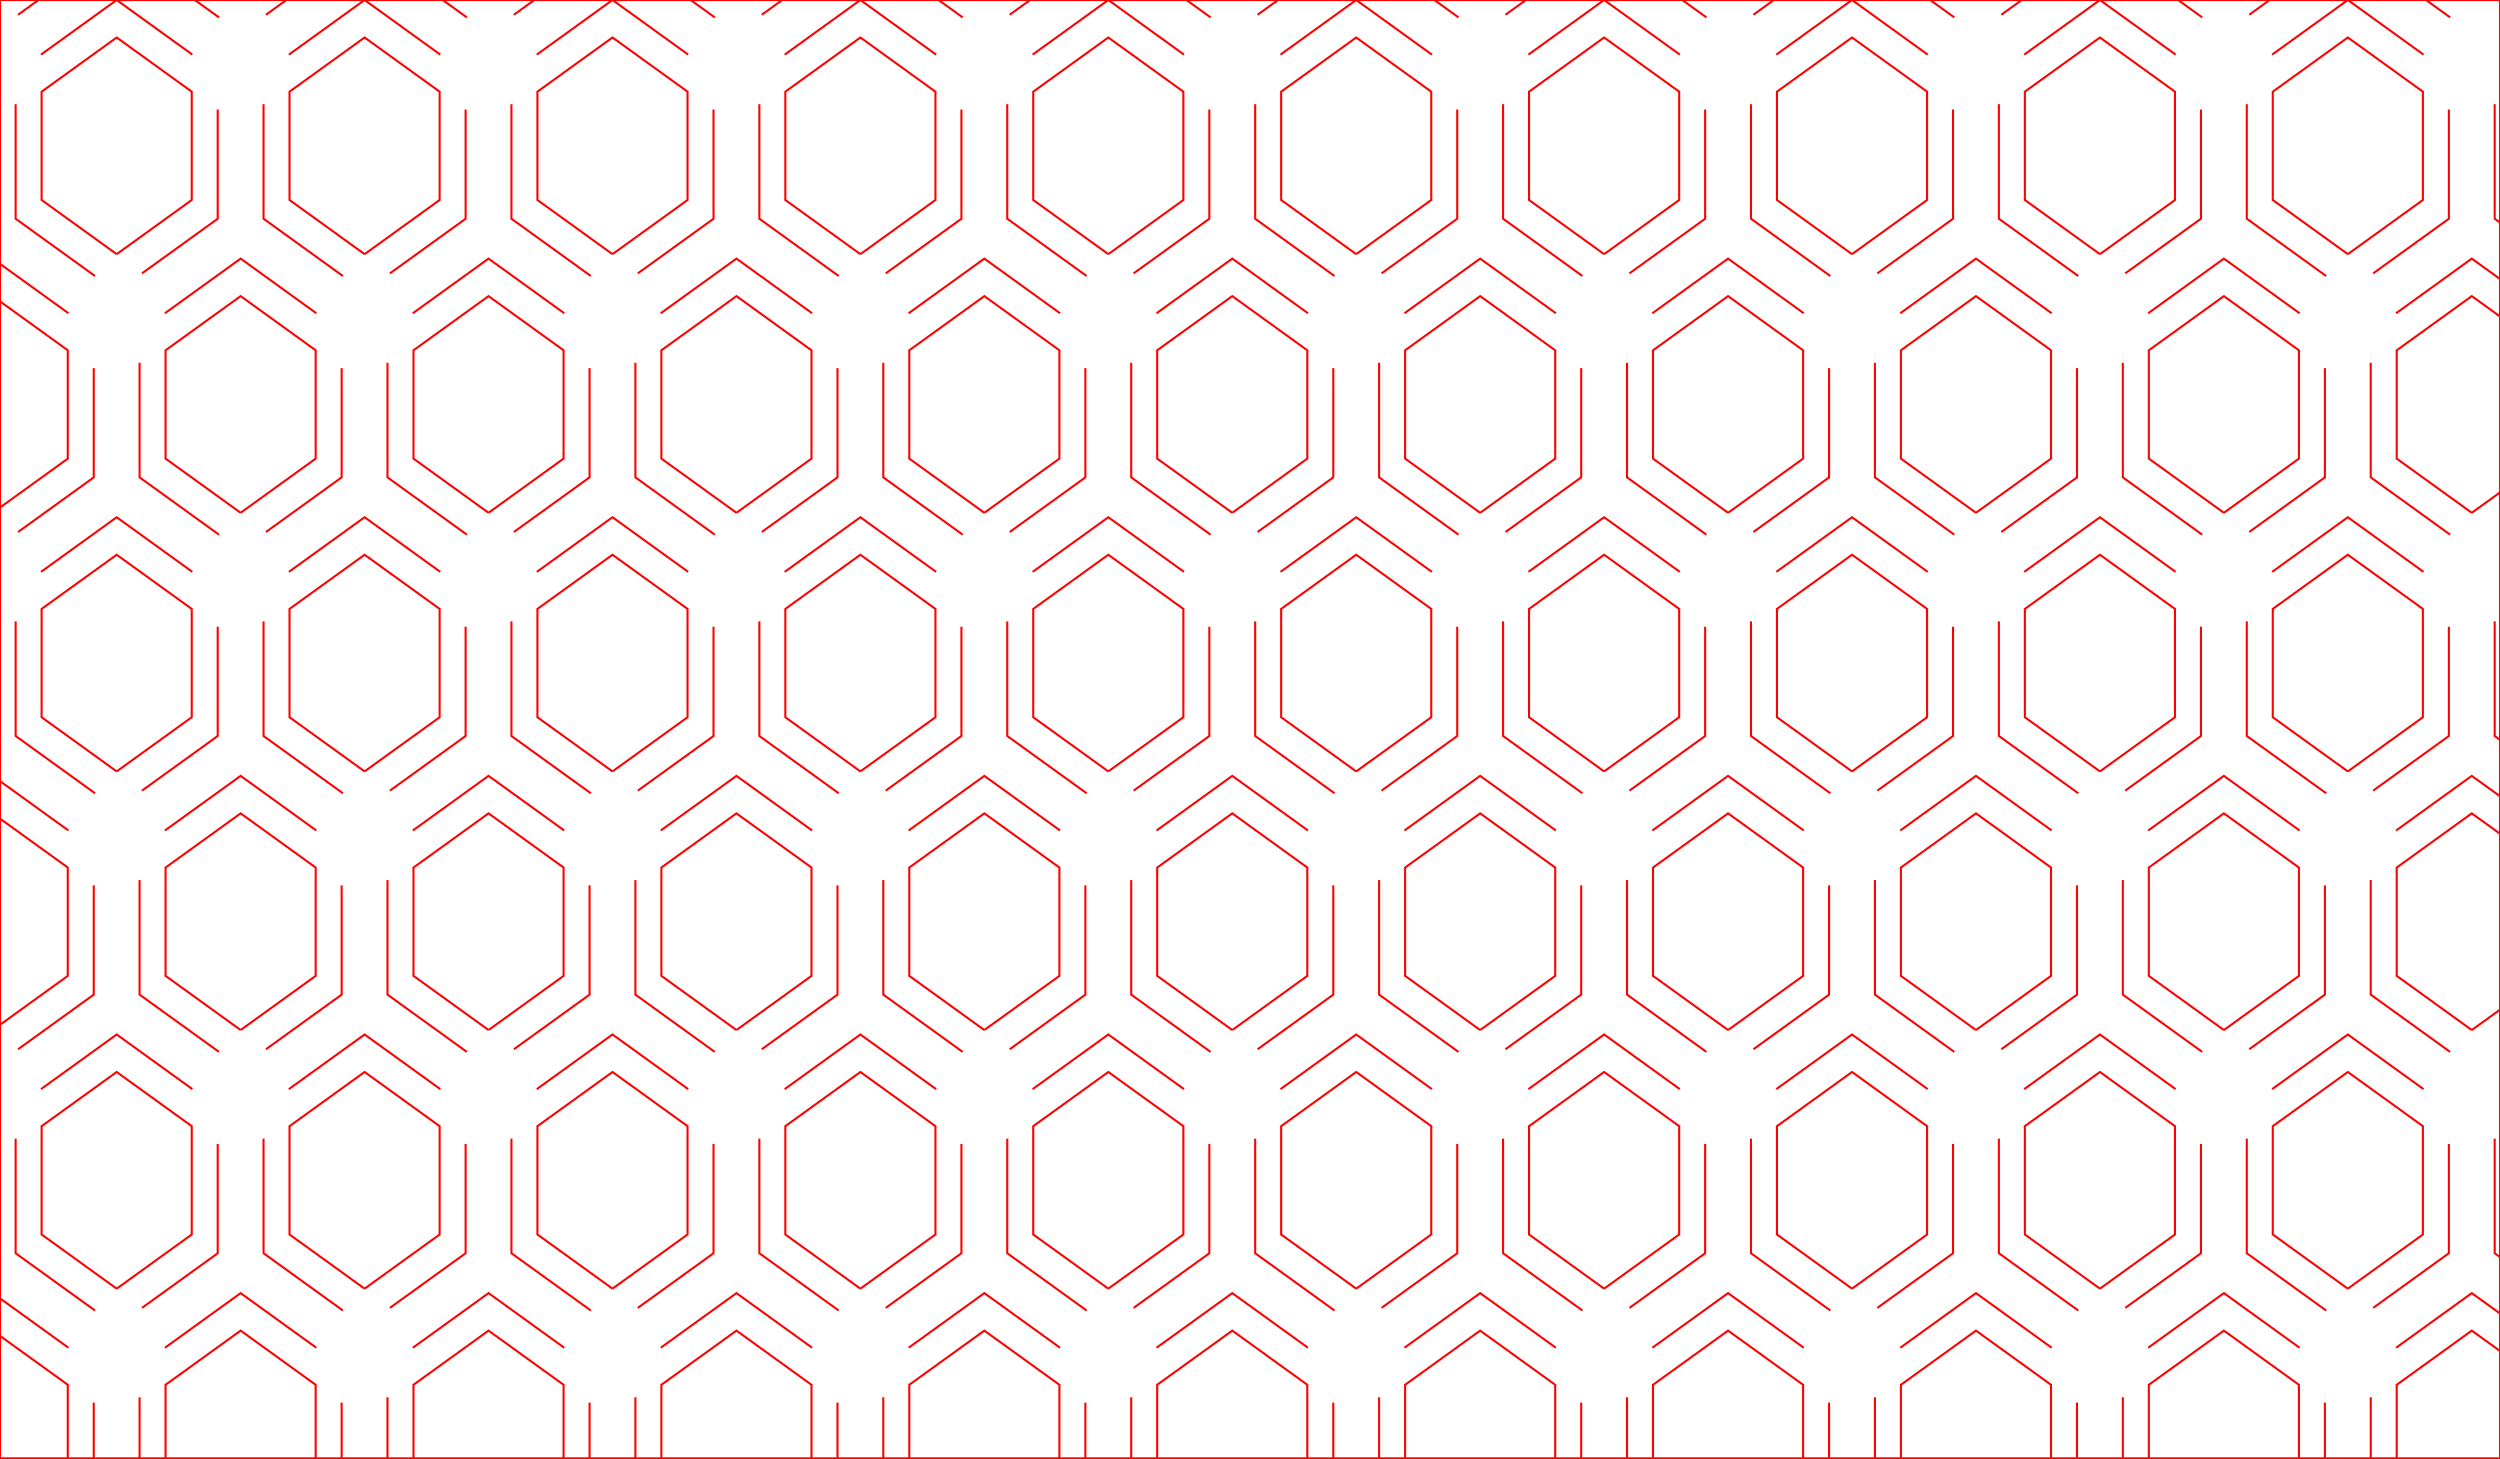
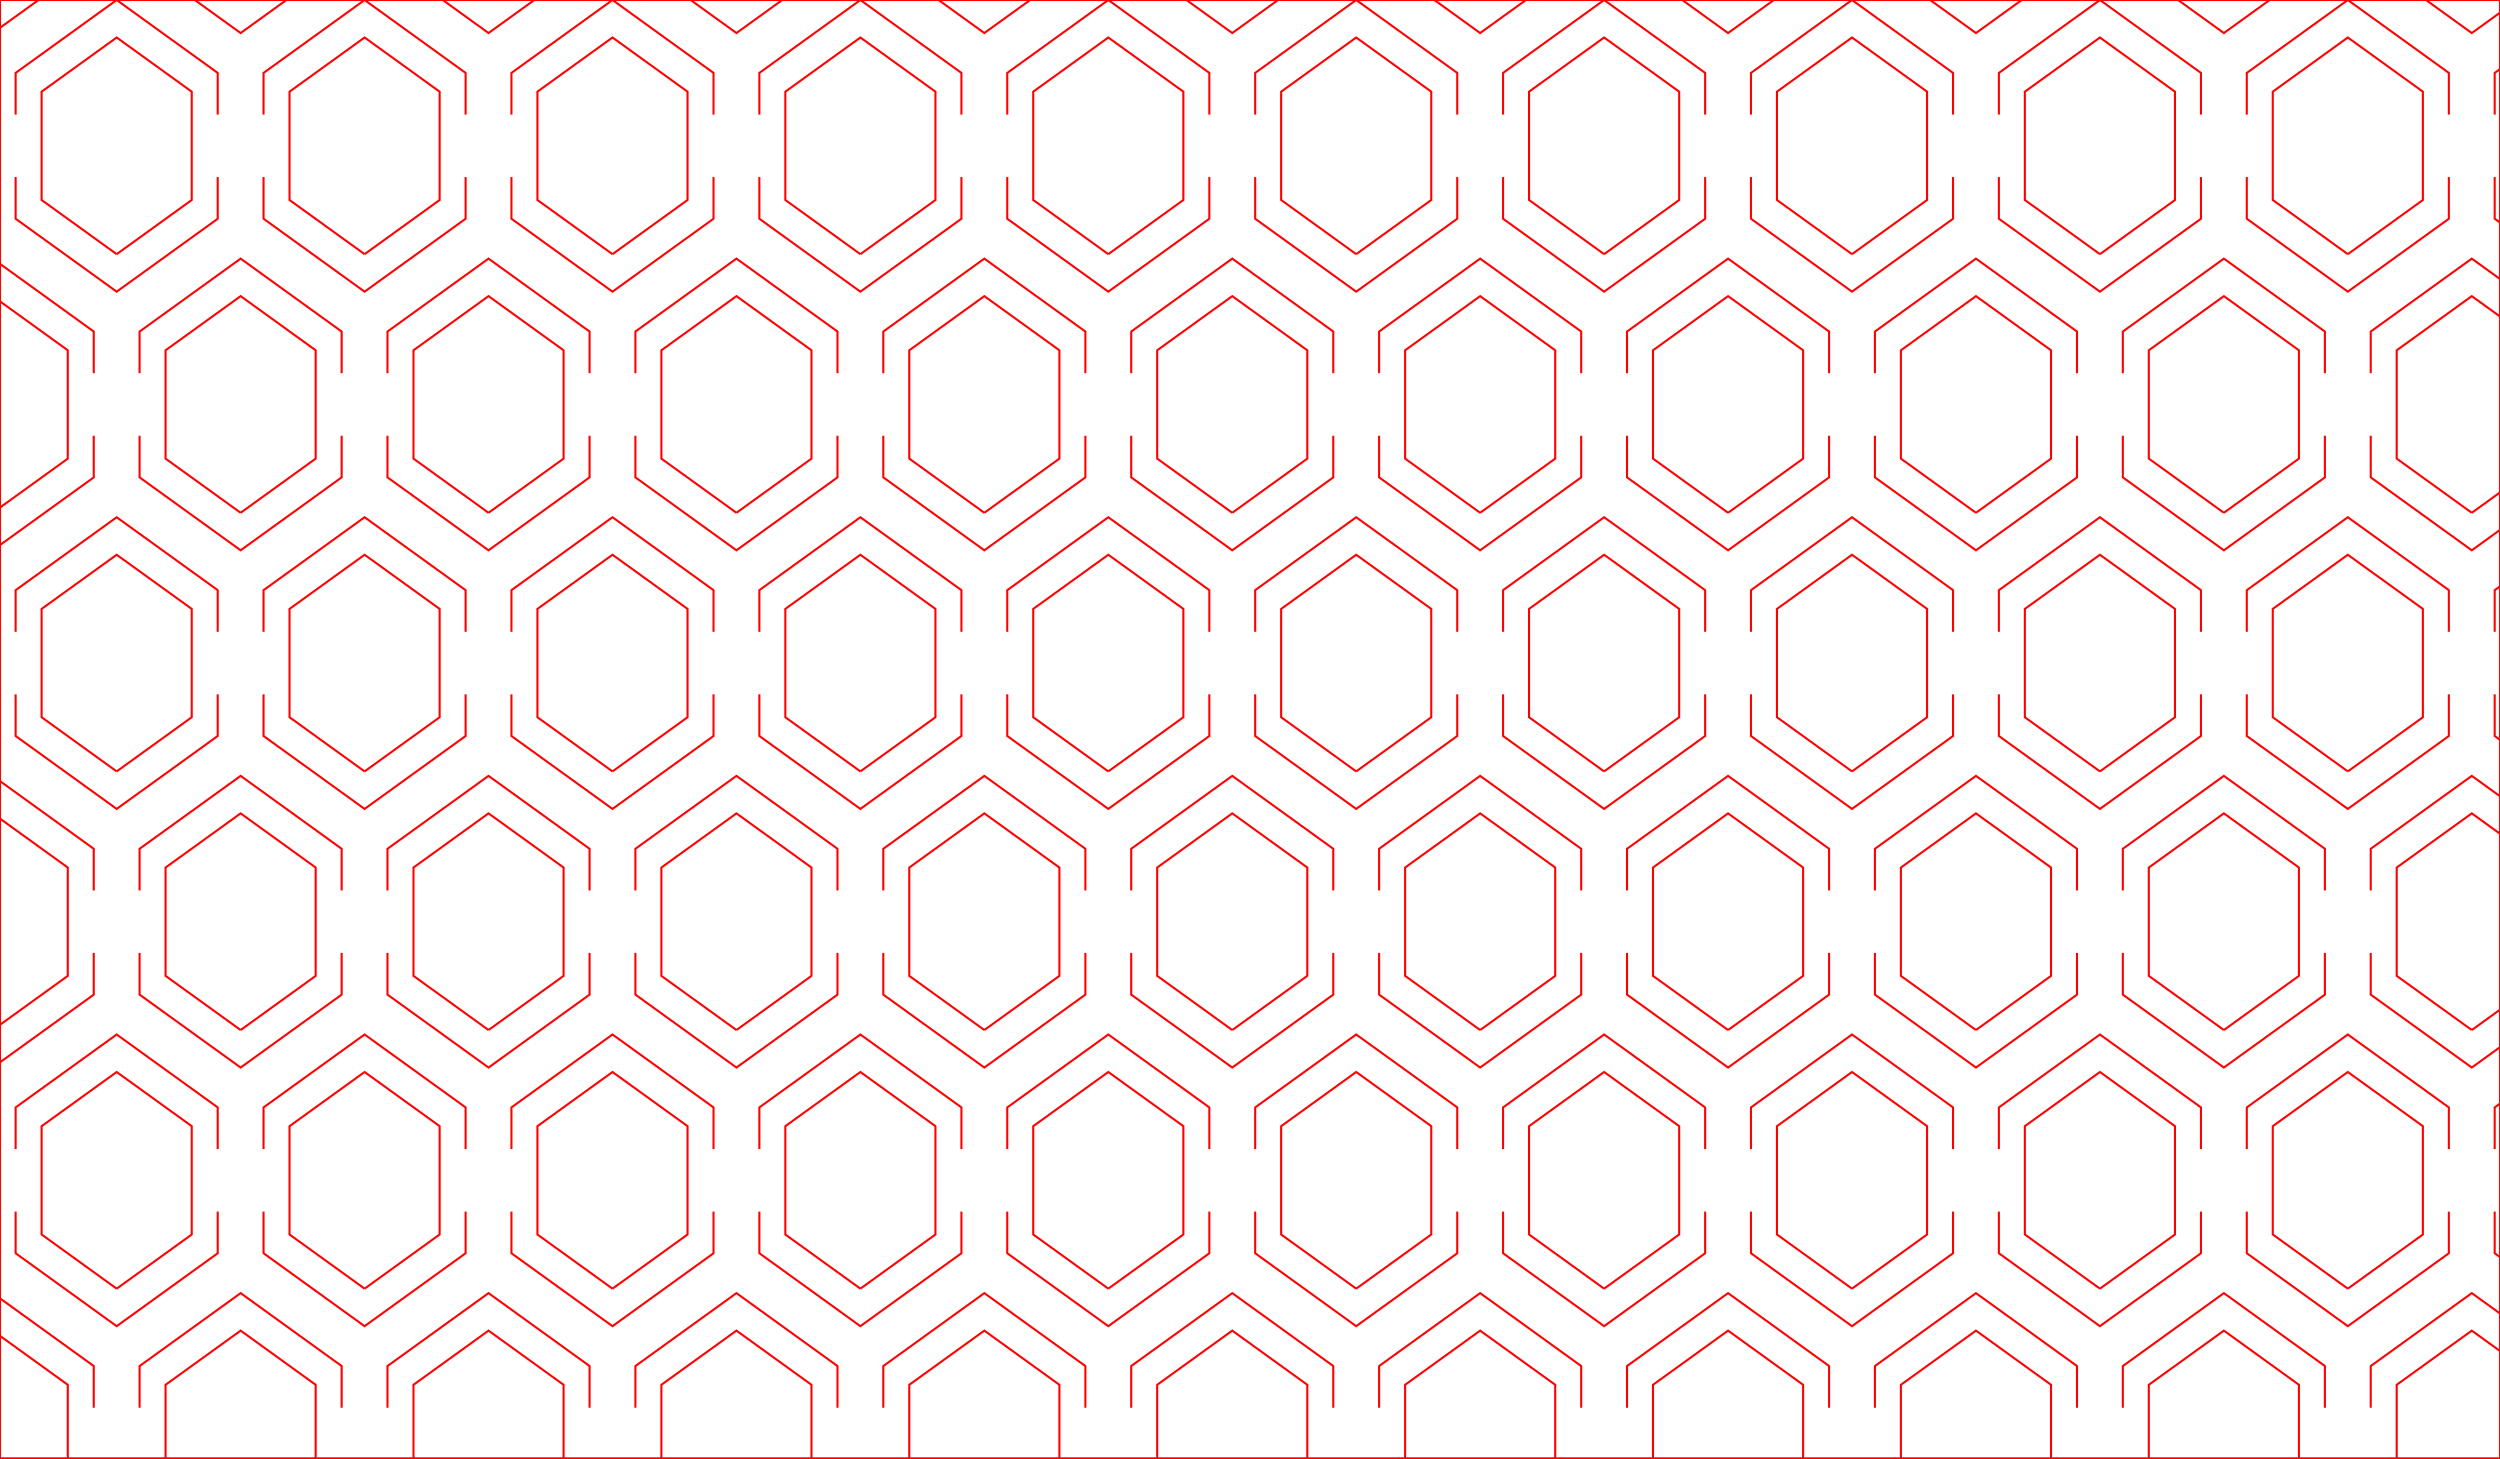
<svg xmlns="http://www.w3.org/2000/svg" width="120mm" height="70mm" viewBox="0 0 120 70">
  <g fill="none" stroke="#FF0000" stroke-width="0.1">
-     <line x1="0.867" y1="0.708" x2="1.848" y2="0" />
-     <line x1="12.766" y1="0.708" x2="13.747" y2="0" />
-     <line x1="9.352" y1="0" x2="10.511" y2="0.836" />
-     <line x1="24.666" y1="0.708" x2="25.647" y2="0" />
-     <line x1="21.252" y1="0" x2="22.41" y2="0.836" />
-     <line x1="36.565" y1="0.708" x2="37.546" y2="0" />
-     <line x1="33.151" y1="0" x2="34.309" y2="0.836" />
-     <line x1="48.465" y1="0.708" x2="49.446" y2="0" />
-     <line x1="45.051" y1="0" x2="46.209" y2="0.836" />
-     <line x1="60.364" y1="0.708" x2="61.345" y2="0" />
-     <line x1="56.95" y1="0" x2="58.108" y2="0.836" />
-     <line x1="72.263" y1="0.708" x2="73.245" y2="0" />
-     <line x1="68.85" y1="0" x2="70.008" y2="0.836" />
-     <line x1="84.163" y1="0.708" x2="85.144" y2="0" />
-     <line x1="80.749" y1="0" x2="81.907" y2="0.836" />
-     <line x1="96.062" y1="0.708" x2="97.044" y2="0" />
-     <line x1="92.648" y1="0" x2="93.807" y2="0.836" />
-     <line x1="107.962" y1="0.708" x2="108.943" y2="0" />
-     <line x1="104.548" y1="0" x2="105.706" y2="0.836" />
-     <line x1="116.448" y1="0" x2="117.606" y2="0.836" />
+     <line x1="0" y1="1.334" x2="1.848" y2="0" />
+     <polyline points="9.352,0 11.55,1.586 13.747,0" />
+     <polyline points="21.252,0 23.449,1.586 25.647,0" />
+     <polyline points="33.151,0 35.349,1.586 37.546,0" />
+     <polyline points="45.051,0 47.248,1.586 49.446,0" />
+     <polyline points="56.95,0 59.148,1.586 61.345,0" />
+     <polyline points="68.85,0 71.047,1.586 73.245,0" />
+     <polyline points="80.749,0 82.947,1.586 85.144,0" />
+     <polyline points="92.648,0 94.846,1.586 97.044,0" />
+     <polyline points="104.548,0 106.746,1.586 108.943,0" />
+     <polyline points="116.448,0 118.645,1.586 120,0.608" />
    <polyline points="5.6,12.2 9.203,9.6 9.203,4.4 5.6,1.8 1.997,4.4 1.997,9.6 5.6,12.2" />
-     <polyline points="6.816,13.122 10.45,10.5 10.45,5.256" />
-     <polyline points="9.233,2.622 5.6,0 1.967,2.622" />
-     <polyline points="0.75,5 0.75,10.5 4.561,13.25" />
+     <polyline points="10.45,5.5 10.45,3.5 5.6,0 0.75,3.5 0.75,5.5" />
+     <polyline points="0.75,8.5 0.75,10.5 5.6,14 10.45,10.5 10.45,8.5" />
    <polyline points="17.5,12.2 21.102,9.6 21.102,4.4 17.5,1.8 13.897,4.4 13.897,9.6 17.5,12.2" />
-     <polyline points="18.716,13.122 22.349,10.5 22.349,5.256" />
-     <polyline points="21.133,2.622 17.5,0 13.866,2.622" />
-     <polyline points="12.65,5 12.65,10.5 16.46,13.25" />
+     <polyline points="22.349,5.5 22.349,3.5 17.5,0 12.65,3.5 12.65,5.5" />
+     <polyline points="12.65,8.5 12.65,10.5 17.5,14 22.349,10.5 22.349,8.5" />
    <polyline points="29.399,12.2 33.002,9.6 33.002,4.4 29.399,1.8 25.796,4.4 25.796,9.6 29.399,12.2" />
-     <polyline points="30.615,13.122 34.249,10.5 34.249,5.256" />
-     <polyline points="33.032,2.622 29.399,0 25.766,2.622" />
-     <polyline points="24.549,5 24.549,10.5 28.36,13.25" />
+     <polyline points="34.249,5.5 34.249,3.5 29.399,0 24.549,3.5 24.549,5.5" />
+     <polyline points="24.549,8.5 24.549,10.5 29.399,14 34.249,10.5 34.249,8.5" />
    <polyline points="41.298,12.2 44.901,9.6 44.901,4.4 41.298,1.8 37.696,4.4 37.696,9.6 41.298,12.2" />
-     <polyline points="42.515,13.122 46.148,10.5 46.148,5.256" />
-     <polyline points="44.932,2.622 41.298,0 37.665,2.622" />
-     <polyline points="36.449,5 36.449,10.5 40.259,13.25" />
+     <polyline points="46.148,5.5 46.148,3.5 41.298,0 36.449,3.5 36.449,5.5" />
+     <polyline points="36.449,8.5 36.449,10.5 41.298,14 46.148,10.5 46.148,8.5" />
    <polyline points="53.198,12.2 56.801,9.6 56.801,4.4 53.198,1.8 49.595,4.4 49.595,9.6 53.198,12.2" />
-     <polyline points="54.414,13.122 58.048,10.5 58.048,5.256" />
-     <polyline points="56.831,2.622 53.198,0 49.565,2.622" />
-     <polyline points="48.348,5 48.348,10.5 52.159,13.25" />
+     <polyline points="58.048,5.5 58.048,3.5 53.198,0 48.348,3.5 48.348,5.5" />
+     <polyline points="48.348,8.5 48.348,10.5 53.198,14 58.048,10.5 58.048,8.5" />
    <polyline points="65.097,12.2 68.7,9.6 68.7,4.4 65.097,1.8 61.495,4.4 61.495,9.6 65.097,12.2" />
-     <polyline points="66.314,13.122 69.947,10.5 69.947,5.256" />
-     <polyline points="68.731,2.622 65.097,0 61.464,2.622" />
-     <polyline points="60.248,5 60.248,10.5 64.058,13.25" />
+     <polyline points="69.947,5.5 69.947,3.5 65.097,0 60.248,3.5 60.248,5.5" />
+     <polyline points="60.248,8.5 60.248,10.5 65.097,14 69.947,10.5 69.947,8.5" />
    <polyline points="76.997,12.2 80.6,9.6 80.6,4.4 76.997,1.8 73.394,4.4 73.394,9.6 76.997,12.2" />
-     <polyline points="78.213,13.122 81.847,10.5 81.847,5.256" />
-     <polyline points="80.63,2.622 76.997,0 73.364,2.622" />
-     <polyline points="72.147,5 72.147,10.5 75.958,13.25" />
+     <polyline points="81.847,5.5 81.847,3.5 76.997,0 72.147,3.5 72.147,5.5" />
+     <polyline points="72.147,8.5 72.147,10.5 76.997,14 81.847,10.5 81.847,8.5" />
    <polyline points="88.896,12.2 92.499,9.6 92.499,4.4 88.896,1.8 85.294,4.4 85.294,9.6 88.896,12.2" />
-     <polyline points="90.113,13.122 93.746,10.5 93.746,5.256" />
-     <polyline points="92.53,2.622 88.896,0 85.263,2.622" />
-     <polyline points="84.047,5 84.047,10.5 87.857,13.25" />
+     <polyline points="93.746,5.5 93.746,3.5 88.896,0 84.047,3.5 84.047,5.5" />
+     <polyline points="84.047,8.5 84.047,10.5 88.896,14 93.746,10.5 93.746,8.5" />
    <polyline points="100.796,12.2 104.398,9.6 104.398,4.4 100.796,1.8 97.193,4.4 97.193,9.6 100.796,12.2" />
-     <polyline points="102.012,13.122 105.646,10.5 105.646,5.256" />
-     <polyline points="104.429,2.622 100.796,0 97.162,2.622" />
-     <polyline points="95.946,5 95.946,10.5 99.757,13.25" />
+     <polyline points="105.646,5.5 105.646,3.5 100.796,0 95.946,3.5 95.946,5.5" />
+     <polyline points="95.946,8.5 95.946,10.5 100.796,14 105.646,10.5 105.646,8.5" />
    <polyline points="112.695,12.2 116.298,9.6 116.298,4.4 112.695,1.8 109.093,4.4 109.093,9.6 112.695,12.2" />
-     <polyline points="113.912,13.122 117.545,10.5 117.545,5.256" />
-     <polyline points="116.329,2.622 112.695,0 109.062,2.622" />
-     <polyline points="107.846,5 107.846,10.5 111.656,13.25" />
-     <polyline points="119.745,5 119.745,10.5 120,10.684" />
+     <polyline points="117.545,5.5 117.545,3.5 112.695,0 107.846,3.5 107.846,5.5" />
+     <polyline points="107.846,8.5 107.846,10.5 112.695,14 117.545,10.5 117.545,8.5" />
+     <polyline points="120,3.316 119.745,3.5 119.745,5.5" />
+     <polyline points="119.745,8.5 119.745,10.5 120,10.684" />
    <polyline points="0,24.362 3.253,22.014 3.253,16.814 0,14.466" />
-     <polyline points="0.867,25.536 4.5,22.914 4.5,17.67" />
-     <line x1="3.284" y1="15.036" x2="0" y2="12.666" />
+     <polyline points="4.5,17.914 4.5,15.914 0,12.666" />
+     <polyline points="0,26.162 4.5,22.914 4.5,20.914" />
    <polyline points="11.55,24.614 15.152,22.014 15.152,16.814 11.55,14.214 7.947,16.814 7.947,22.014 11.55,24.614" />
-     <polyline points="12.766,25.536 16.399,22.914 16.399,17.67" />
-     <polyline points="15.183,15.036 11.55,12.414 7.916,15.036" />
-     <polyline points="6.7,17.414 6.7,22.914 10.511,25.664" />
+     <polyline points="16.399,17.914 16.399,15.914 11.55,12.414 6.7,15.914 6.7,17.914" />
+     <polyline points="6.7,20.914 6.7,22.914 11.55,26.414 16.399,22.914 16.399,20.914" />
    <polyline points="23.449,24.614 27.052,22.014 27.052,16.814 23.449,14.214 19.847,16.814 19.847,22.014 23.449,24.614" />
-     <polyline points="24.666,25.536 28.299,22.914 28.299,17.67" />
-     <polyline points="27.083,15.036 23.449,12.414 19.816,15.036" />
-     <polyline points="18.599,17.414 18.599,22.914 22.41,25.664" />
+     <polyline points="28.299,17.914 28.299,15.914 23.449,12.414 18.599,15.914 18.599,17.914" />
+     <polyline points="18.599,20.914 18.599,22.914 23.449,26.414 28.299,22.914 28.299,20.914" />
    <polyline points="35.349,24.614 38.951,22.014 38.951,16.814 35.349,14.214 31.746,16.814 31.746,22.014 35.349,24.614" />
-     <polyline points="36.565,25.536 40.199,22.914 40.199,17.67" />
-     <polyline points="38.982,15.036 35.349,12.414 31.715,15.036" />
-     <polyline points="30.499,17.414 30.499,22.914 34.309,25.664" />
+     <polyline points="40.199,17.914 40.199,15.914 35.349,12.414 30.499,15.914 30.499,17.914" />
+     <polyline points="30.499,20.914 30.499,22.914 35.349,26.414 40.199,22.914 40.199,20.914" />
    <polyline points="47.248,24.614 50.851,22.014 50.851,16.814 47.248,14.214 43.645,16.814 43.645,22.014 47.248,24.614" />
-     <polyline points="48.465,25.536 52.098,22.914 52.098,17.67" />
-     <polyline points="50.882,15.036 47.248,12.414 43.615,15.036" />
-     <polyline points="42.398,17.414 42.398,22.914 46.209,25.664" />
+     <polyline points="52.098,17.914 52.098,15.914 47.248,12.414 42.398,15.914 42.398,17.914" />
+     <polyline points="42.398,20.914 42.398,22.914 47.248,26.414 52.098,22.914 52.098,20.914" />
    <polyline points="59.148,24.614 62.75,22.014 62.75,16.814 59.148,14.214 55.545,16.814 55.545,22.014 59.148,24.614" />
-     <polyline points="60.364,25.536 63.997,22.914 63.997,17.67" />
-     <polyline points="62.781,15.036 59.148,12.414 55.514,15.036" />
-     <polyline points="54.298,17.414 54.298,22.914 58.108,25.664" />
+     <polyline points="63.997,17.914 63.997,15.914 59.148,12.414 54.298,15.914 54.298,17.914" />
+     <polyline points="54.298,20.914 54.298,22.914 59.148,26.414 63.997,22.914 63.997,20.914" />
    <polyline points="71.047,24.614 74.65,22.014 74.65,16.814 71.047,14.214 67.445,16.814 67.445,22.014 71.047,24.614" />
-     <polyline points="72.263,25.536 75.897,22.914 75.897,17.67" />
-     <polyline points="74.681,15.036 71.047,12.414 67.414,15.036" />
-     <polyline points="66.197,17.414 66.197,22.914 70.008,25.664" />
+     <polyline points="75.897,17.914 75.897,15.914 71.047,12.414 66.197,15.914 66.197,17.914" />
+     <polyline points="66.197,20.914 66.197,22.914 71.047,26.414 75.897,22.914 75.897,20.914" />
    <polyline points="82.947,24.614 86.549,22.014 86.549,16.814 82.947,14.214 79.344,16.814 79.344,22.014 82.947,24.614" />
-     <polyline points="84.163,25.536 87.796,22.914 87.796,17.67" />
-     <polyline points="86.58,15.036 82.947,12.414 79.313,15.036" />
-     <polyline points="78.097,17.414 78.097,22.914 81.907,25.664" />
+     <polyline points="87.796,17.914 87.796,15.914 82.947,12.414 78.097,15.914 78.097,17.914" />
+     <polyline points="78.097,20.914 78.097,22.914 82.947,26.414 87.796,22.914 87.796,20.914" />
    <polyline points="94.846,24.614 98.449,22.014 98.449,16.814 94.846,14.214 91.243,16.814 91.243,22.014 94.846,24.614" />
-     <polyline points="96.062,25.536 99.696,22.914 99.696,17.67" />
-     <polyline points="98.48,15.036 94.846,12.414 91.213,15.036" />
-     <polyline points="89.996,17.414 89.996,22.914 93.807,25.664" />
+     <polyline points="99.696,17.914 99.696,15.914 94.846,12.414 89.996,15.914 89.996,17.914" />
+     <polyline points="89.996,20.914 89.996,22.914 94.846,26.414 99.696,22.914 99.696,20.914" />
    <polyline points="106.746,24.614 110.348,22.014 110.348,16.814 106.746,14.214 103.143,16.814 103.143,22.014 106.746,24.614" />
-     <polyline points="107.962,25.536 111.595,22.914 111.595,17.67" />
-     <polyline points="110.379,15.036 106.746,12.414 103.112,15.036" />
-     <polyline points="101.896,17.414 101.896,22.914 105.706,25.664" />
+     <polyline points="111.595,17.914 111.595,15.914 106.746,12.414 101.896,15.914 101.896,17.914" />
+     <polyline points="101.896,20.914 101.896,22.914 106.746,26.414 111.595,22.914 111.595,20.914" />
    <line x1="118.645" y1="24.614" x2="120" y2="23.636" />
    <polyline points="120,15.192 118.645,14.214 115.042,16.814 115.042,22.014 118.645,24.614" />
-     <polyline points="120,13.392 118.645,12.414 115.012,15.036" />
-     <polyline points="113.795,17.414 113.795,22.914 117.606,25.664" />
+     <polyline points="120,13.392 118.645,12.414 113.795,15.914 113.795,17.914" />
+     <polyline points="113.795,20.914 113.795,22.914 118.645,26.414 120,25.436" />
    <polyline points="5.6,37.028 9.203,34.428 9.203,29.228 5.6,26.628 1.997,29.228 1.997,34.428 5.6,37.028" />
-     <polyline points="6.816,37.95 10.45,35.328 10.45,30.084" />
-     <polyline points="9.233,27.45 5.6,24.828 1.967,27.45" />
-     <polyline points="0.75,29.828 0.75,35.328 4.561,38.078" />
+     <polyline points="10.45,30.328 10.45,28.328 5.6,24.828 0.75,28.328 0.75,30.328" />
+     <polyline points="0.75,33.328 0.75,35.328 5.6,38.828 10.45,35.328 10.45,33.328" />
    <polyline points="17.5,37.028 21.102,34.428 21.102,29.228 17.5,26.628 13.897,29.228 13.897,34.428 17.5,37.028" />
-     <polyline points="18.716,37.95 22.349,35.328 22.349,30.084" />
-     <polyline points="21.133,27.45 17.5,24.828 13.866,27.45" />
-     <polyline points="12.65,29.828 12.65,35.328 16.46,38.078" />
+     <polyline points="22.349,30.328 22.349,28.328 17.5,24.828 12.65,28.328 12.65,30.328" />
+     <polyline points="12.65,33.328 12.65,35.328 17.5,38.828 22.349,35.328 22.349,33.328" />
    <polyline points="29.399,37.028 33.002,34.428 33.002,29.228 29.399,26.628 25.796,29.228 25.796,34.428 29.399,37.028" />
-     <polyline points="30.615,37.95 34.249,35.328 34.249,30.084" />
-     <polyline points="33.032,27.45 29.399,24.828 25.766,27.45" />
-     <polyline points="24.549,29.828 24.549,35.328 28.36,38.078" />
+     <polyline points="34.249,30.328 34.249,28.328 29.399,24.828 24.549,28.328 24.549,30.328" />
+     <polyline points="24.549,33.328 24.549,35.328 29.399,38.828 34.249,35.328 34.249,33.328" />
    <polyline points="41.298,37.028 44.901,34.428 44.901,29.228 41.298,26.628 37.696,29.228 37.696,34.428 41.298,37.028" />
-     <polyline points="42.515,37.95 46.148,35.328 46.148,30.084" />
-     <polyline points="44.932,27.45 41.298,24.828 37.665,27.45" />
-     <polyline points="36.449,29.828 36.449,35.328 40.259,38.078" />
+     <polyline points="46.148,30.328 46.148,28.328 41.298,24.828 36.449,28.328 36.449,30.328" />
+     <polyline points="36.449,33.328 36.449,35.328 41.298,38.828 46.148,35.328 46.148,33.328" />
    <polyline points="53.198,37.028 56.801,34.428 56.801,29.228 53.198,26.628 49.595,29.228 49.595,34.428 53.198,37.028" />
-     <polyline points="54.414,37.95 58.048,35.328 58.048,30.084" />
-     <polyline points="56.831,27.45 53.198,24.828 49.565,27.45" />
-     <polyline points="48.348,29.828 48.348,35.328 52.159,38.078" />
+     <polyline points="58.048,30.328 58.048,28.328 53.198,24.828 48.348,28.328 48.348,30.328" />
+     <polyline points="48.348,33.328 48.348,35.328 53.198,38.828 58.048,35.328 58.048,33.328" />
    <polyline points="65.097,37.028 68.7,34.428 68.7,29.228 65.097,26.628 61.495,29.228 61.495,34.428 65.097,37.028" />
-     <polyline points="66.314,37.95 69.947,35.328 69.947,30.084" />
-     <polyline points="68.731,27.45 65.097,24.828 61.464,27.45" />
-     <polyline points="60.248,29.828 60.248,35.328 64.058,38.078" />
+     <polyline points="69.947,30.328 69.947,28.328 65.097,24.828 60.248,28.328 60.248,30.328" />
+     <polyline points="60.248,33.328 60.248,35.328 65.097,38.828 69.947,35.328 69.947,33.328" />
    <polyline points="76.997,37.028 80.6,34.428 80.6,29.228 76.997,26.628 73.394,29.228 73.394,34.428 76.997,37.028" />
-     <polyline points="78.213,37.95 81.847,35.328 81.847,30.084" />
-     <polyline points="80.63,27.45 76.997,24.828 73.364,27.45" />
-     <polyline points="72.147,29.828 72.147,35.328 75.958,38.078" />
+     <polyline points="81.847,30.328 81.847,28.328 76.997,24.828 72.147,28.328 72.147,30.328" />
+     <polyline points="72.147,33.328 72.147,35.328 76.997,38.828 81.847,35.328 81.847,33.328" />
    <polyline points="88.896,37.028 92.499,34.428 92.499,29.228 88.896,26.628 85.294,29.228 85.294,34.428 88.896,37.028" />
-     <polyline points="90.113,37.95 93.746,35.328 93.746,30.084" />
-     <polyline points="92.53,27.45 88.896,24.828 85.263,27.45" />
-     <polyline points="84.047,29.828 84.047,35.328 87.857,38.078" />
+     <polyline points="93.746,30.328 93.746,28.328 88.896,24.828 84.047,28.328 84.047,30.328" />
+     <polyline points="84.047,33.328 84.047,35.328 88.896,38.828 93.746,35.328 93.746,33.328" />
    <polyline points="100.796,37.028 104.398,34.428 104.398,29.228 100.796,26.628 97.193,29.228 97.193,34.428 100.796,37.028" />
-     <polyline points="102.012,37.95 105.646,35.328 105.646,30.084" />
-     <polyline points="104.429,27.45 100.796,24.828 97.162,27.45" />
-     <polyline points="95.946,29.828 95.946,35.328 99.757,38.078" />
+     <polyline points="105.646,30.328 105.646,28.328 100.796,24.828 95.946,28.328 95.946,30.328" />
+     <polyline points="95.946,33.328 95.946,35.328 100.796,38.828 105.646,35.328 105.646,33.328" />
    <polyline points="112.695,37.028 116.298,34.428 116.298,29.228 112.695,26.628 109.093,29.228 109.093,34.428 112.695,37.028" />
-     <polyline points="113.912,37.95 117.545,35.328 117.545,30.084" />
-     <polyline points="116.329,27.45 112.695,24.828 109.062,27.45" />
-     <polyline points="107.846,29.828 107.846,35.328 111.656,38.078" />
-     <polyline points="119.745,29.828 119.745,35.328 120,35.512" />
+     <polyline points="117.545,30.328 117.545,28.328 112.695,24.828 107.846,28.328 107.846,30.328" />
+     <polyline points="107.846,33.328 107.846,35.328 112.695,38.828 117.545,35.328 117.545,33.328" />
+     <polyline points="120,28.144 119.745,28.328 119.745,30.328" />
+     <polyline points="119.745,33.328 119.745,35.328 120,35.512" />
    <polyline points="0,49.19 3.253,46.842 3.253,41.642 0,39.294" />
-     <polyline points="0.867,50.364 4.5,47.742 4.5,42.498" />
-     <line x1="3.284" y1="39.864" x2="0" y2="37.494" />
+     <polyline points="4.5,42.742 4.5,40.742 0,37.494" />
+     <polyline points="0,50.99 4.5,47.742 4.5,45.742" />
    <polyline points="11.55,49.442 15.152,46.842 15.152,41.642 11.55,39.042 7.947,41.642 7.947,46.842 11.55,49.442" />
-     <polyline points="12.766,50.364 16.399,47.742 16.399,42.498" />
-     <polyline points="15.183,39.864 11.55,37.242 7.916,39.864" />
-     <polyline points="6.7,42.242 6.7,47.742 10.511,50.492" />
+     <polyline points="16.399,42.742 16.399,40.742 11.55,37.242 6.7,40.742 6.7,42.742" />
+     <polyline points="6.7,45.742 6.7,47.742 11.55,51.242 16.399,47.742 16.399,45.742" />
    <polyline points="23.449,49.442 27.052,46.842 27.052,41.642 23.449,39.042 19.847,41.642 19.847,46.842 23.449,49.442" />
-     <polyline points="24.666,50.364 28.299,47.742 28.299,42.498" />
-     <polyline points="27.083,39.864 23.449,37.242 19.816,39.864" />
-     <polyline points="18.599,42.242 18.599,47.742 22.41,50.492" />
+     <polyline points="28.299,42.742 28.299,40.742 23.449,37.242 18.599,40.742 18.599,42.742" />
+     <polyline points="18.599,45.742 18.599,47.742 23.449,51.242 28.299,47.742 28.299,45.742" />
    <polyline points="35.349,49.442 38.951,46.842 38.951,41.642 35.349,39.042 31.746,41.642 31.746,46.842 35.349,49.442" />
-     <polyline points="36.565,50.364 40.199,47.742 40.199,42.498" />
-     <polyline points="38.982,39.864 35.349,37.242 31.715,39.864" />
-     <polyline points="30.499,42.242 30.499,47.742 34.309,50.492" />
+     <polyline points="40.199,42.742 40.199,40.742 35.349,37.242 30.499,40.742 30.499,42.742" />
+     <polyline points="30.499,45.742 30.499,47.742 35.349,51.242 40.199,47.742 40.199,45.742" />
    <polyline points="47.248,49.442 50.851,46.842 50.851,41.642 47.248,39.042 43.645,41.642 43.645,46.842 47.248,49.442" />
-     <polyline points="48.465,50.364 52.098,47.742 52.098,42.498" />
-     <polyline points="50.882,39.864 47.248,37.242 43.615,39.864" />
-     <polyline points="42.398,42.242 42.398,47.742 46.209,50.492" />
+     <polyline points="52.098,42.742 52.098,40.742 47.248,37.242 42.398,40.742 42.398,42.742" />
+     <polyline points="42.398,45.742 42.398,47.742 47.248,51.242 52.098,47.742 52.098,45.742" />
    <polyline points="59.148,49.442 62.75,46.842 62.75,41.642 59.148,39.042 55.545,41.642 55.545,46.842 59.148,49.442" />
-     <polyline points="60.364,50.364 63.997,47.742 63.997,42.498" />
-     <polyline points="62.781,39.864 59.148,37.242 55.514,39.864" />
-     <polyline points="54.298,42.242 54.298,47.742 58.108,50.492" />
+     <polyline points="63.997,42.742 63.997,40.742 59.148,37.242 54.298,40.742 54.298,42.742" />
+     <polyline points="54.298,45.742 54.298,47.742 59.148,51.242 63.997,47.742 63.997,45.742" />
    <polyline points="71.047,49.442 74.65,46.842 74.65,41.642 71.047,39.042 67.445,41.642 67.445,46.842 71.047,49.442" />
-     <polyline points="72.263,50.364 75.897,47.742 75.897,42.498" />
-     <polyline points="74.681,39.864 71.047,37.242 67.414,39.864" />
-     <polyline points="66.197,42.242 66.197,47.742 70.008,50.492" />
+     <polyline points="75.897,42.742 75.897,40.742 71.047,37.242 66.197,40.742 66.197,42.742" />
+     <polyline points="66.197,45.742 66.197,47.742 71.047,51.242 75.897,47.742 75.897,45.742" />
    <polyline points="82.947,49.442 86.549,46.842 86.549,41.642 82.947,39.042 79.344,41.642 79.344,46.842 82.947,49.442" />
-     <polyline points="84.163,50.364 87.796,47.742 87.796,42.498" />
-     <polyline points="86.58,39.864 82.947,37.242 79.313,39.864" />
-     <polyline points="78.097,42.242 78.097,47.742 81.907,50.492" />
+     <polyline points="87.796,42.742 87.796,40.742 82.947,37.242 78.097,40.742 78.097,42.742" />
+     <polyline points="78.097,45.742 78.097,47.742 82.947,51.242 87.796,47.742 87.796,45.742" />
    <polyline points="94.846,49.442 98.449,46.842 98.449,41.642 94.846,39.042 91.243,41.642 91.243,46.842 94.846,49.442" />
-     <polyline points="96.062,50.364 99.696,47.742 99.696,42.498" />
-     <polyline points="98.48,39.864 94.846,37.242 91.213,39.864" />
-     <polyline points="89.996,42.242 89.996,47.742 93.807,50.492" />
+     <polyline points="99.696,42.742 99.696,40.742 94.846,37.242 89.996,40.742 89.996,42.742" />
+     <polyline points="89.996,45.742 89.996,47.742 94.846,51.242 99.696,47.742 99.696,45.742" />
    <polyline points="106.746,49.442 110.348,46.842 110.348,41.642 106.746,39.042 103.143,41.642 103.143,46.842 106.746,49.442" />
-     <polyline points="107.962,50.364 111.595,47.742 111.595,42.498" />
-     <polyline points="110.379,39.864 106.746,37.242 103.112,39.864" />
-     <polyline points="101.896,42.242 101.896,47.742 105.706,50.492" />
+     <polyline points="111.595,42.742 111.595,40.742 106.746,37.242 101.896,40.742 101.896,42.742" />
+     <polyline points="101.896,45.742 101.896,47.742 106.746,51.242 111.595,47.742 111.595,45.742" />
    <line x1="118.645" y1="49.442" x2="120" y2="48.464" />
    <polyline points="120,40.02 118.645,39.042 115.042,41.642 115.042,46.842 118.645,49.442" />
-     <polyline points="120,38.22 118.645,37.242 115.012,39.864" />
-     <polyline points="113.795,42.242 113.795,47.742 117.606,50.492" />
+     <polyline points="120,38.22 118.645,37.242 113.795,40.742 113.795,42.742" />
+     <polyline points="113.795,45.742 113.795,47.742 118.645,51.242 120,50.264" />
    <polyline points="5.6,61.856 9.203,59.256 9.203,54.056 5.6,51.456 1.997,54.056 1.997,59.256 5.6,61.856" />
-     <polyline points="6.816,62.778 10.45,60.156 10.45,54.912" />
-     <polyline points="9.233,52.278 5.6,49.656 1.967,52.278" />
-     <polyline points="0.75,54.656 0.75,60.156 4.561,62.906" />
+     <polyline points="10.45,55.156 10.45,53.156 5.6,49.656 0.75,53.156 0.75,55.156" />
+     <polyline points="0.75,58.156 0.75,60.156 5.6,63.656 10.45,60.156 10.45,58.156" />
    <polyline points="17.5,61.856 21.102,59.256 21.102,54.056 17.5,51.456 13.897,54.056 13.897,59.256 17.5,61.856" />
-     <polyline points="18.716,62.778 22.349,60.156 22.349,54.912" />
-     <polyline points="21.133,52.278 17.5,49.656 13.866,52.278" />
-     <polyline points="12.65,54.656 12.65,60.156 16.46,62.906" />
+     <polyline points="22.349,55.156 22.349,53.156 17.5,49.656 12.65,53.156 12.65,55.156" />
+     <polyline points="12.65,58.156 12.65,60.156 17.5,63.656 22.349,60.156 22.349,58.156" />
    <polyline points="29.399,61.856 33.002,59.256 33.002,54.056 29.399,51.456 25.796,54.056 25.796,59.256 29.399,61.856" />
-     <polyline points="30.615,62.778 34.249,60.156 34.249,54.912" />
-     <polyline points="33.032,52.278 29.399,49.656 25.766,52.278" />
-     <polyline points="24.549,54.656 24.549,60.156 28.36,62.906" />
+     <polyline points="34.249,55.156 34.249,53.156 29.399,49.656 24.549,53.156 24.549,55.156" />
+     <polyline points="24.549,58.156 24.549,60.156 29.399,63.656 34.249,60.156 34.249,58.156" />
    <polyline points="41.298,61.856 44.901,59.256 44.901,54.056 41.298,51.456 37.696,54.056 37.696,59.256 41.298,61.856" />
-     <polyline points="42.515,62.778 46.148,60.156 46.148,54.912" />
-     <polyline points="44.932,52.278 41.298,49.656 37.665,52.278" />
-     <polyline points="36.449,54.656 36.449,60.156 40.259,62.906" />
+     <polyline points="46.148,55.156 46.148,53.156 41.298,49.656 36.449,53.156 36.449,55.156" />
+     <polyline points="36.449,58.156 36.449,60.156 41.298,63.656 46.148,60.156 46.148,58.156" />
    <polyline points="53.198,61.856 56.801,59.256 56.801,54.056 53.198,51.456 49.595,54.056 49.595,59.256 53.198,61.856" />
-     <polyline points="54.414,62.778 58.048,60.156 58.048,54.912" />
-     <polyline points="56.831,52.278 53.198,49.656 49.565,52.278" />
-     <polyline points="48.348,54.656 48.348,60.156 52.159,62.906" />
+     <polyline points="58.048,55.156 58.048,53.156 53.198,49.656 48.348,53.156 48.348,55.156" />
+     <polyline points="48.348,58.156 48.348,60.156 53.198,63.656 58.048,60.156 58.048,58.156" />
    <polyline points="65.097,61.856 68.7,59.256 68.7,54.056 65.097,51.456 61.495,54.056 61.495,59.256 65.097,61.856" />
-     <polyline points="66.314,62.778 69.947,60.156 69.947,54.912" />
-     <polyline points="68.731,52.278 65.097,49.656 61.464,52.278" />
-     <polyline points="60.248,54.656 60.248,60.156 64.058,62.906" />
+     <polyline points="69.947,55.156 69.947,53.156 65.097,49.656 60.248,53.156 60.248,55.156" />
+     <polyline points="60.248,58.156 60.248,60.156 65.097,63.656 69.947,60.156 69.947,58.156" />
    <polyline points="76.997,61.856 80.6,59.256 80.6,54.056 76.997,51.456 73.394,54.056 73.394,59.256 76.997,61.856" />
-     <polyline points="78.213,62.778 81.847,60.156 81.847,54.912" />
-     <polyline points="80.63,52.278 76.997,49.656 73.364,52.278" />
-     <polyline points="72.147,54.656 72.147,60.156 75.958,62.906" />
+     <polyline points="81.847,55.156 81.847,53.156 76.997,49.656 72.147,53.156 72.147,55.156" />
+     <polyline points="72.147,58.156 72.147,60.156 76.997,63.656 81.847,60.156 81.847,58.156" />
    <polyline points="88.896,61.856 92.499,59.256 92.499,54.056 88.896,51.456 85.294,54.056 85.294,59.256 88.896,61.856" />
-     <polyline points="90.113,62.778 93.746,60.156 93.746,54.912" />
-     <polyline points="92.53,52.278 88.896,49.656 85.263,52.278" />
-     <polyline points="84.047,54.656 84.047,60.156 87.857,62.906" />
+     <polyline points="93.746,55.156 93.746,53.156 88.896,49.656 84.047,53.156 84.047,55.156" />
+     <polyline points="84.047,58.156 84.047,60.156 88.896,63.656 93.746,60.156 93.746,58.156" />
    <polyline points="100.796,61.856 104.398,59.256 104.398,54.056 100.796,51.456 97.193,54.056 97.193,59.256 100.796,61.856" />
-     <polyline points="102.012,62.778 105.646,60.156 105.646,54.912" />
-     <polyline points="104.429,52.278 100.796,49.656 97.162,52.278" />
-     <polyline points="95.946,54.656 95.946,60.156 99.757,62.906" />
+     <polyline points="105.646,55.156 105.646,53.156 100.796,49.656 95.946,53.156 95.946,55.156" />
+     <polyline points="95.946,58.156 95.946,60.156 100.796,63.656 105.646,60.156 105.646,58.156" />
    <polyline points="112.695,61.856 116.298,59.256 116.298,54.056 112.695,51.456 109.093,54.056 109.093,59.256 112.695,61.856" />
-     <polyline points="113.912,62.778 117.545,60.156 117.545,54.912" />
-     <polyline points="116.329,52.278 112.695,49.656 109.062,52.278" />
-     <polyline points="107.846,54.656 107.846,60.156 111.656,62.906" />
-     <polyline points="119.745,54.656 119.745,60.156 120,60.34" />
+     <polyline points="117.545,55.156 117.545,53.156 112.695,49.656 107.846,53.156 107.846,55.156" />
+     <polyline points="107.846,58.156 107.846,60.156 112.695,63.656 117.545,60.156 117.545,58.156" />
+     <polyline points="120,52.972 119.745,53.156 119.745,55.156" />
+     <polyline points="119.745,58.156 119.745,60.156 120,60.34" />
    <polyline points="3.253,70 3.253,66.47 0,64.122" />
-     <line x1="4.5" y1="70" x2="4.5" y2="67.326" />
-     <line x1="3.284" y1="64.692" x2="0" y2="62.322" />
+     <polyline points="4.5,67.57 4.5,65.57 0,62.322" />
    <polyline points="15.152,70 15.152,66.47 11.55,63.87 7.947,66.47 7.947,70" />
-     <line x1="16.399" y1="70" x2="16.399" y2="67.326" />
-     <polyline points="15.183,64.692 11.55,62.07 7.916,64.692" />
-     <line x1="6.7" y1="67.07" x2="6.7" y2="70" />
+     <polyline points="16.399,67.57 16.399,65.57 11.55,62.07 6.7,65.57 6.7,67.57" />
    <polyline points="27.052,70 27.052,66.47 23.449,63.87 19.847,66.47 19.847,70" />
-     <line x1="28.299" y1="70" x2="28.299" y2="67.326" />
-     <polyline points="27.083,64.692 23.449,62.07 19.816,64.692" />
-     <line x1="18.599" y1="67.07" x2="18.599" y2="70" />
+     <polyline points="28.299,67.57 28.299,65.57 23.449,62.07 18.599,65.57 18.599,67.57" />
    <polyline points="38.951,70 38.951,66.47 35.349,63.87 31.746,66.47 31.746,70" />
-     <line x1="40.199" y1="70" x2="40.199" y2="67.326" />
-     <polyline points="38.982,64.692 35.349,62.07 31.715,64.692" />
-     <line x1="30.499" y1="67.07" x2="30.499" y2="70" />
+     <polyline points="40.199,67.57 40.199,65.57 35.349,62.07 30.499,65.57 30.499,67.57" />
    <polyline points="50.851,70 50.851,66.47 47.248,63.87 43.645,66.47 43.645,70" />
-     <line x1="52.098" y1="70" x2="52.098" y2="67.326" />
-     <polyline points="50.882,64.692 47.248,62.07 43.615,64.692" />
-     <line x1="42.398" y1="67.07" x2="42.398" y2="70" />
+     <polyline points="52.098,67.57 52.098,65.57 47.248,62.07 42.398,65.57 42.398,67.57" />
    <polyline points="62.75,70 62.75,66.47 59.148,63.87 55.545,66.47 55.545,70" />
-     <line x1="63.997" y1="70" x2="63.997" y2="67.326" />
-     <polyline points="62.781,64.692 59.148,62.07 55.514,64.692" />
-     <line x1="54.298" y1="67.07" x2="54.298" y2="70" />
+     <polyline points="63.997,67.57 63.997,65.57 59.148,62.07 54.298,65.57 54.298,67.57" />
    <polyline points="74.65,70 74.65,66.47 71.047,63.87 67.445,66.47 67.445,70" />
-     <line x1="75.897" y1="70" x2="75.897" y2="67.326" />
-     <polyline points="74.681,64.692 71.047,62.07 67.414,64.692" />
-     <line x1="66.197" y1="67.07" x2="66.197" y2="70" />
+     <polyline points="75.897,67.57 75.897,65.57 71.047,62.07 66.197,65.57 66.197,67.57" />
    <polyline points="86.549,70 86.549,66.47 82.947,63.87 79.344,66.47 79.344,70" />
-     <line x1="87.796" y1="70" x2="87.796" y2="67.326" />
-     <polyline points="86.58,64.692 82.947,62.07 79.313,64.692" />
-     <line x1="78.097" y1="67.07" x2="78.097" y2="70" />
+     <polyline points="87.796,67.57 87.796,65.57 82.947,62.07 78.097,65.57 78.097,67.57" />
    <polyline points="98.449,70 98.449,66.47 94.846,63.87 91.243,66.47 91.243,70" />
-     <line x1="99.696" y1="70" x2="99.696" y2="67.326" />
-     <polyline points="98.48,64.692 94.846,62.07 91.213,64.692" />
-     <line x1="89.996" y1="67.07" x2="89.996" y2="70" />
+     <polyline points="99.696,67.57 99.696,65.57 94.846,62.07 89.996,65.57 89.996,67.57" />
    <polyline points="110.348,70 110.348,66.47 106.746,63.87 103.143,66.47 103.143,70" />
-     <line x1="111.595" y1="70" x2="111.595" y2="67.326" />
-     <polyline points="110.379,64.692 106.746,62.07 103.112,64.692" />
-     <line x1="101.896" y1="67.07" x2="101.896" y2="70" />
+     <polyline points="111.595,67.57 111.595,65.57 106.746,62.07 101.896,65.57 101.896,67.57" />
    <polyline points="120,64.848 118.645,63.87 115.042,66.47 115.042,70" />
-     <polyline points="120,63.048 118.645,62.07 115.012,64.692" />
-     <line x1="113.795" y1="67.07" x2="113.795" y2="70" />
+     <polyline points="120,63.048 118.645,62.07 113.795,65.57 113.795,67.57" />
    <polyline points="0,0 120,0 120,70 0,70 0,0" />
  </g>
</svg>
